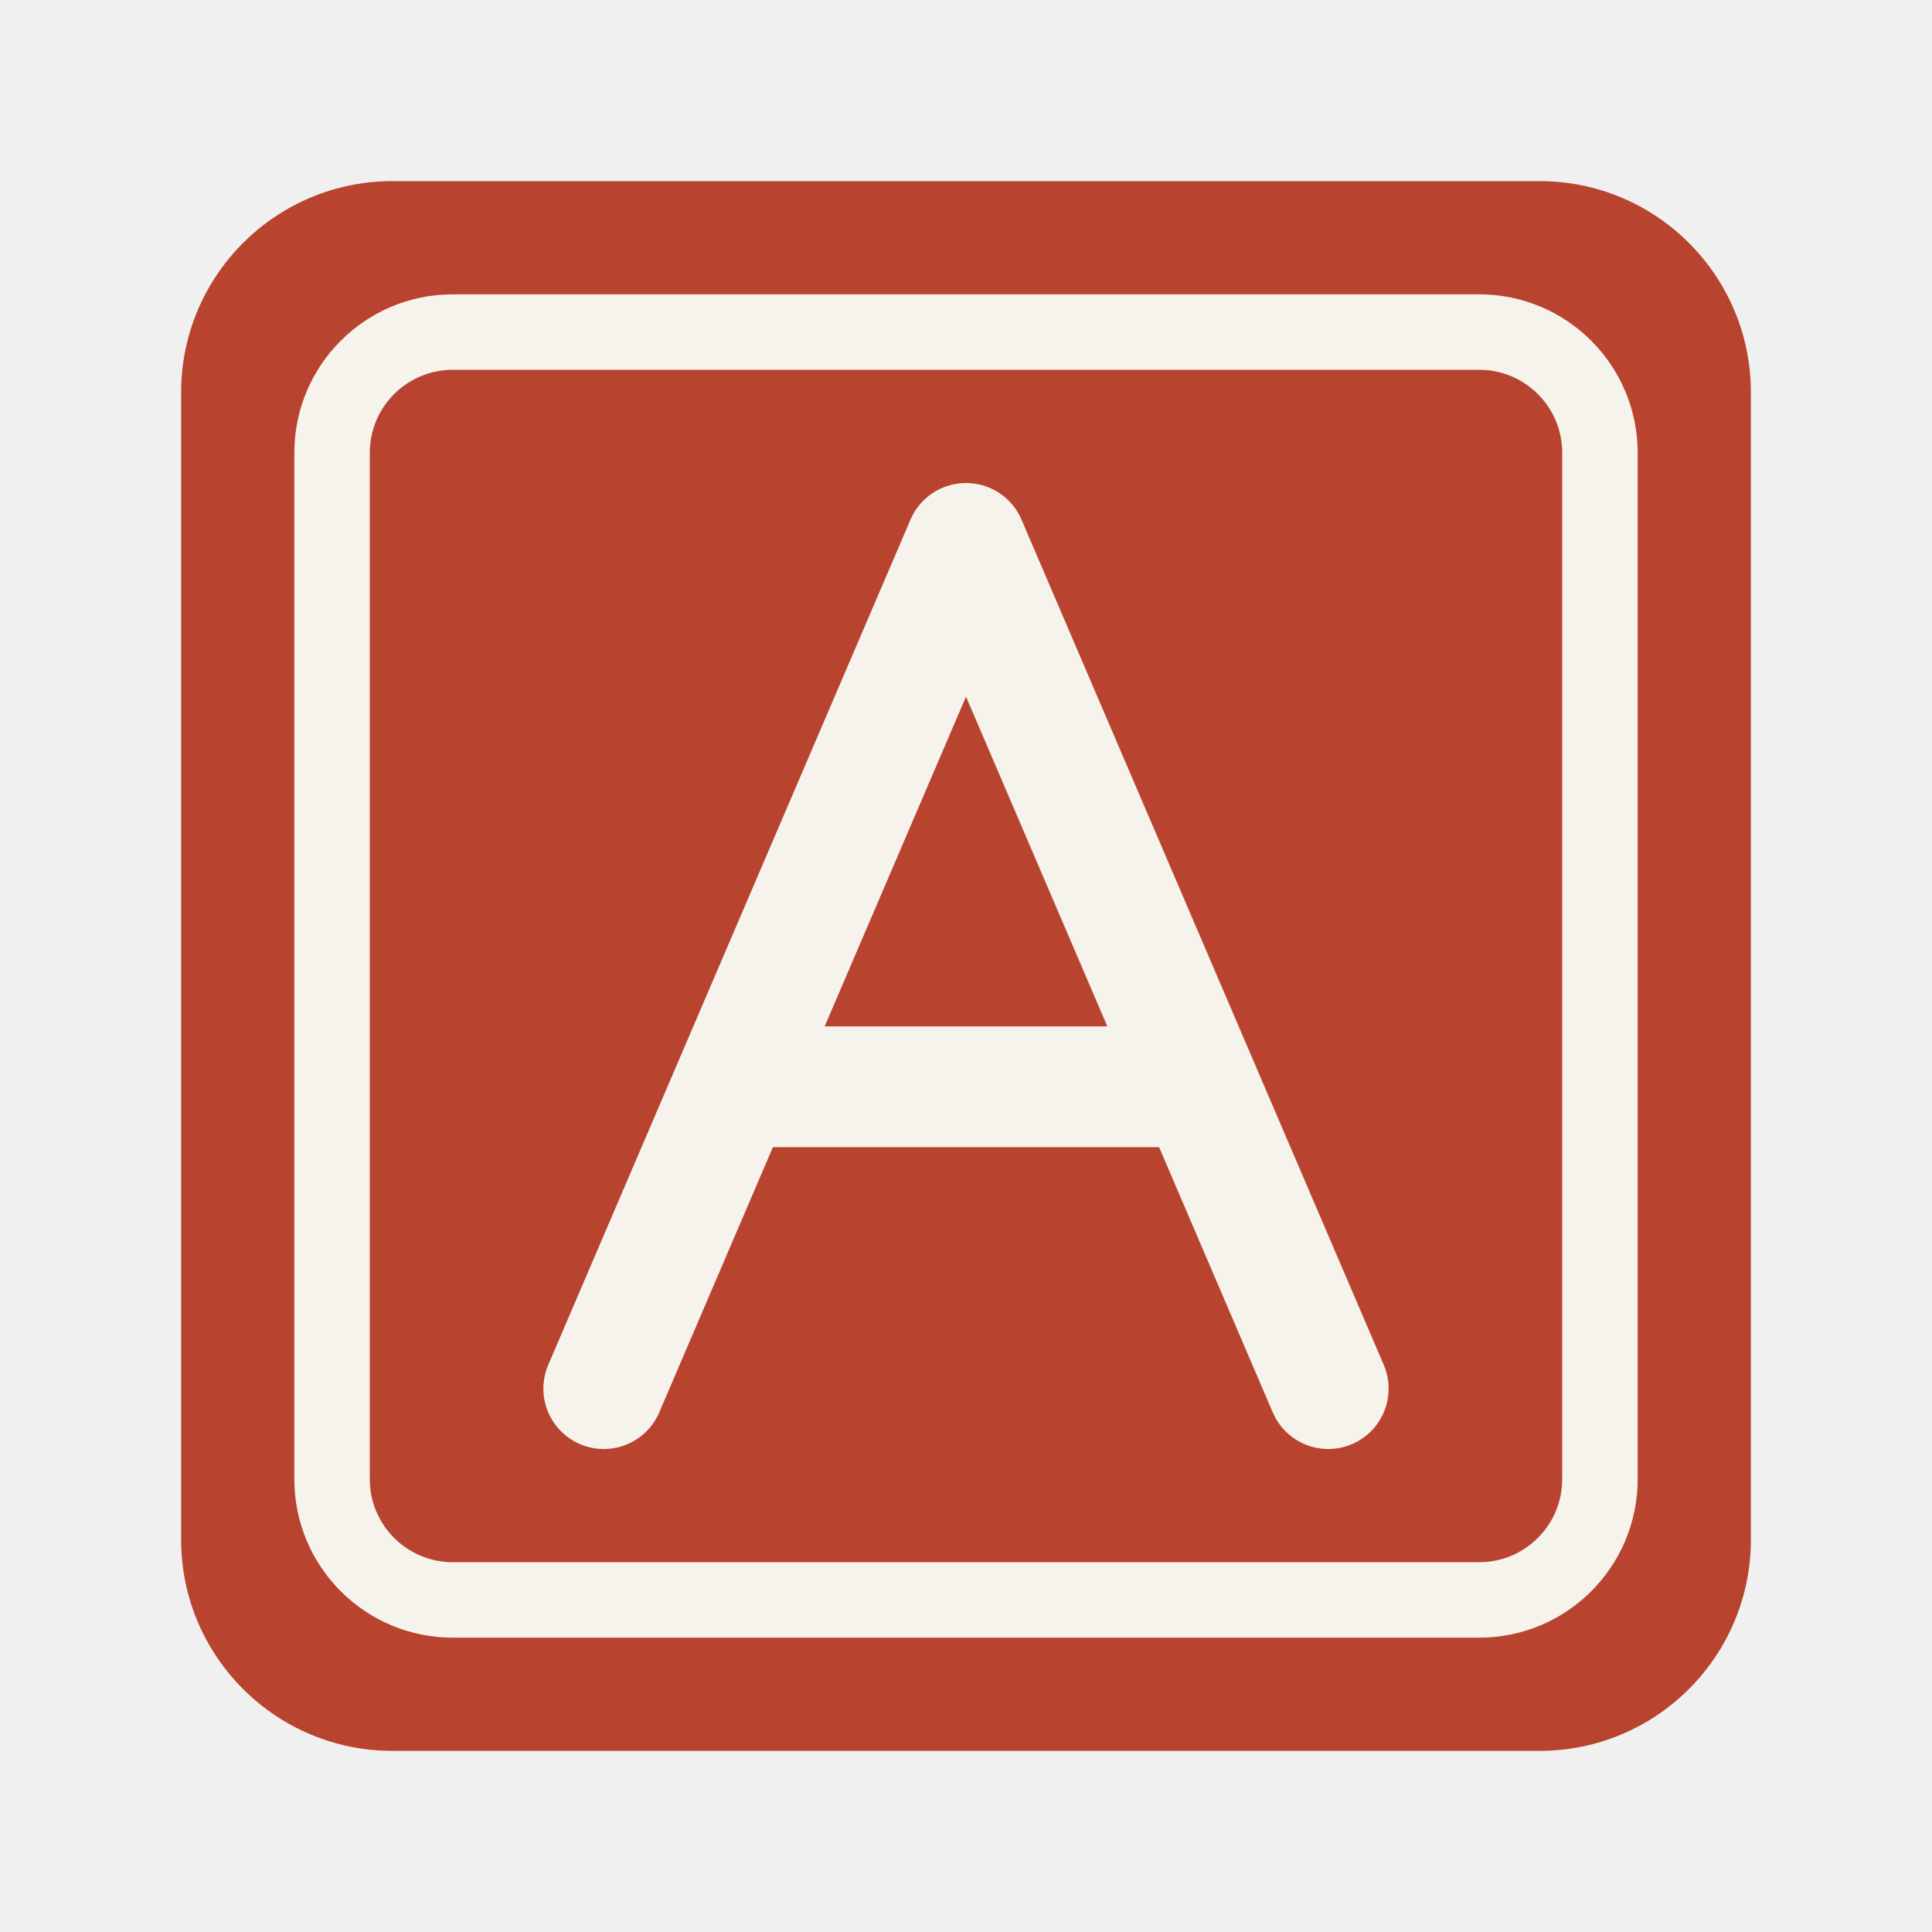
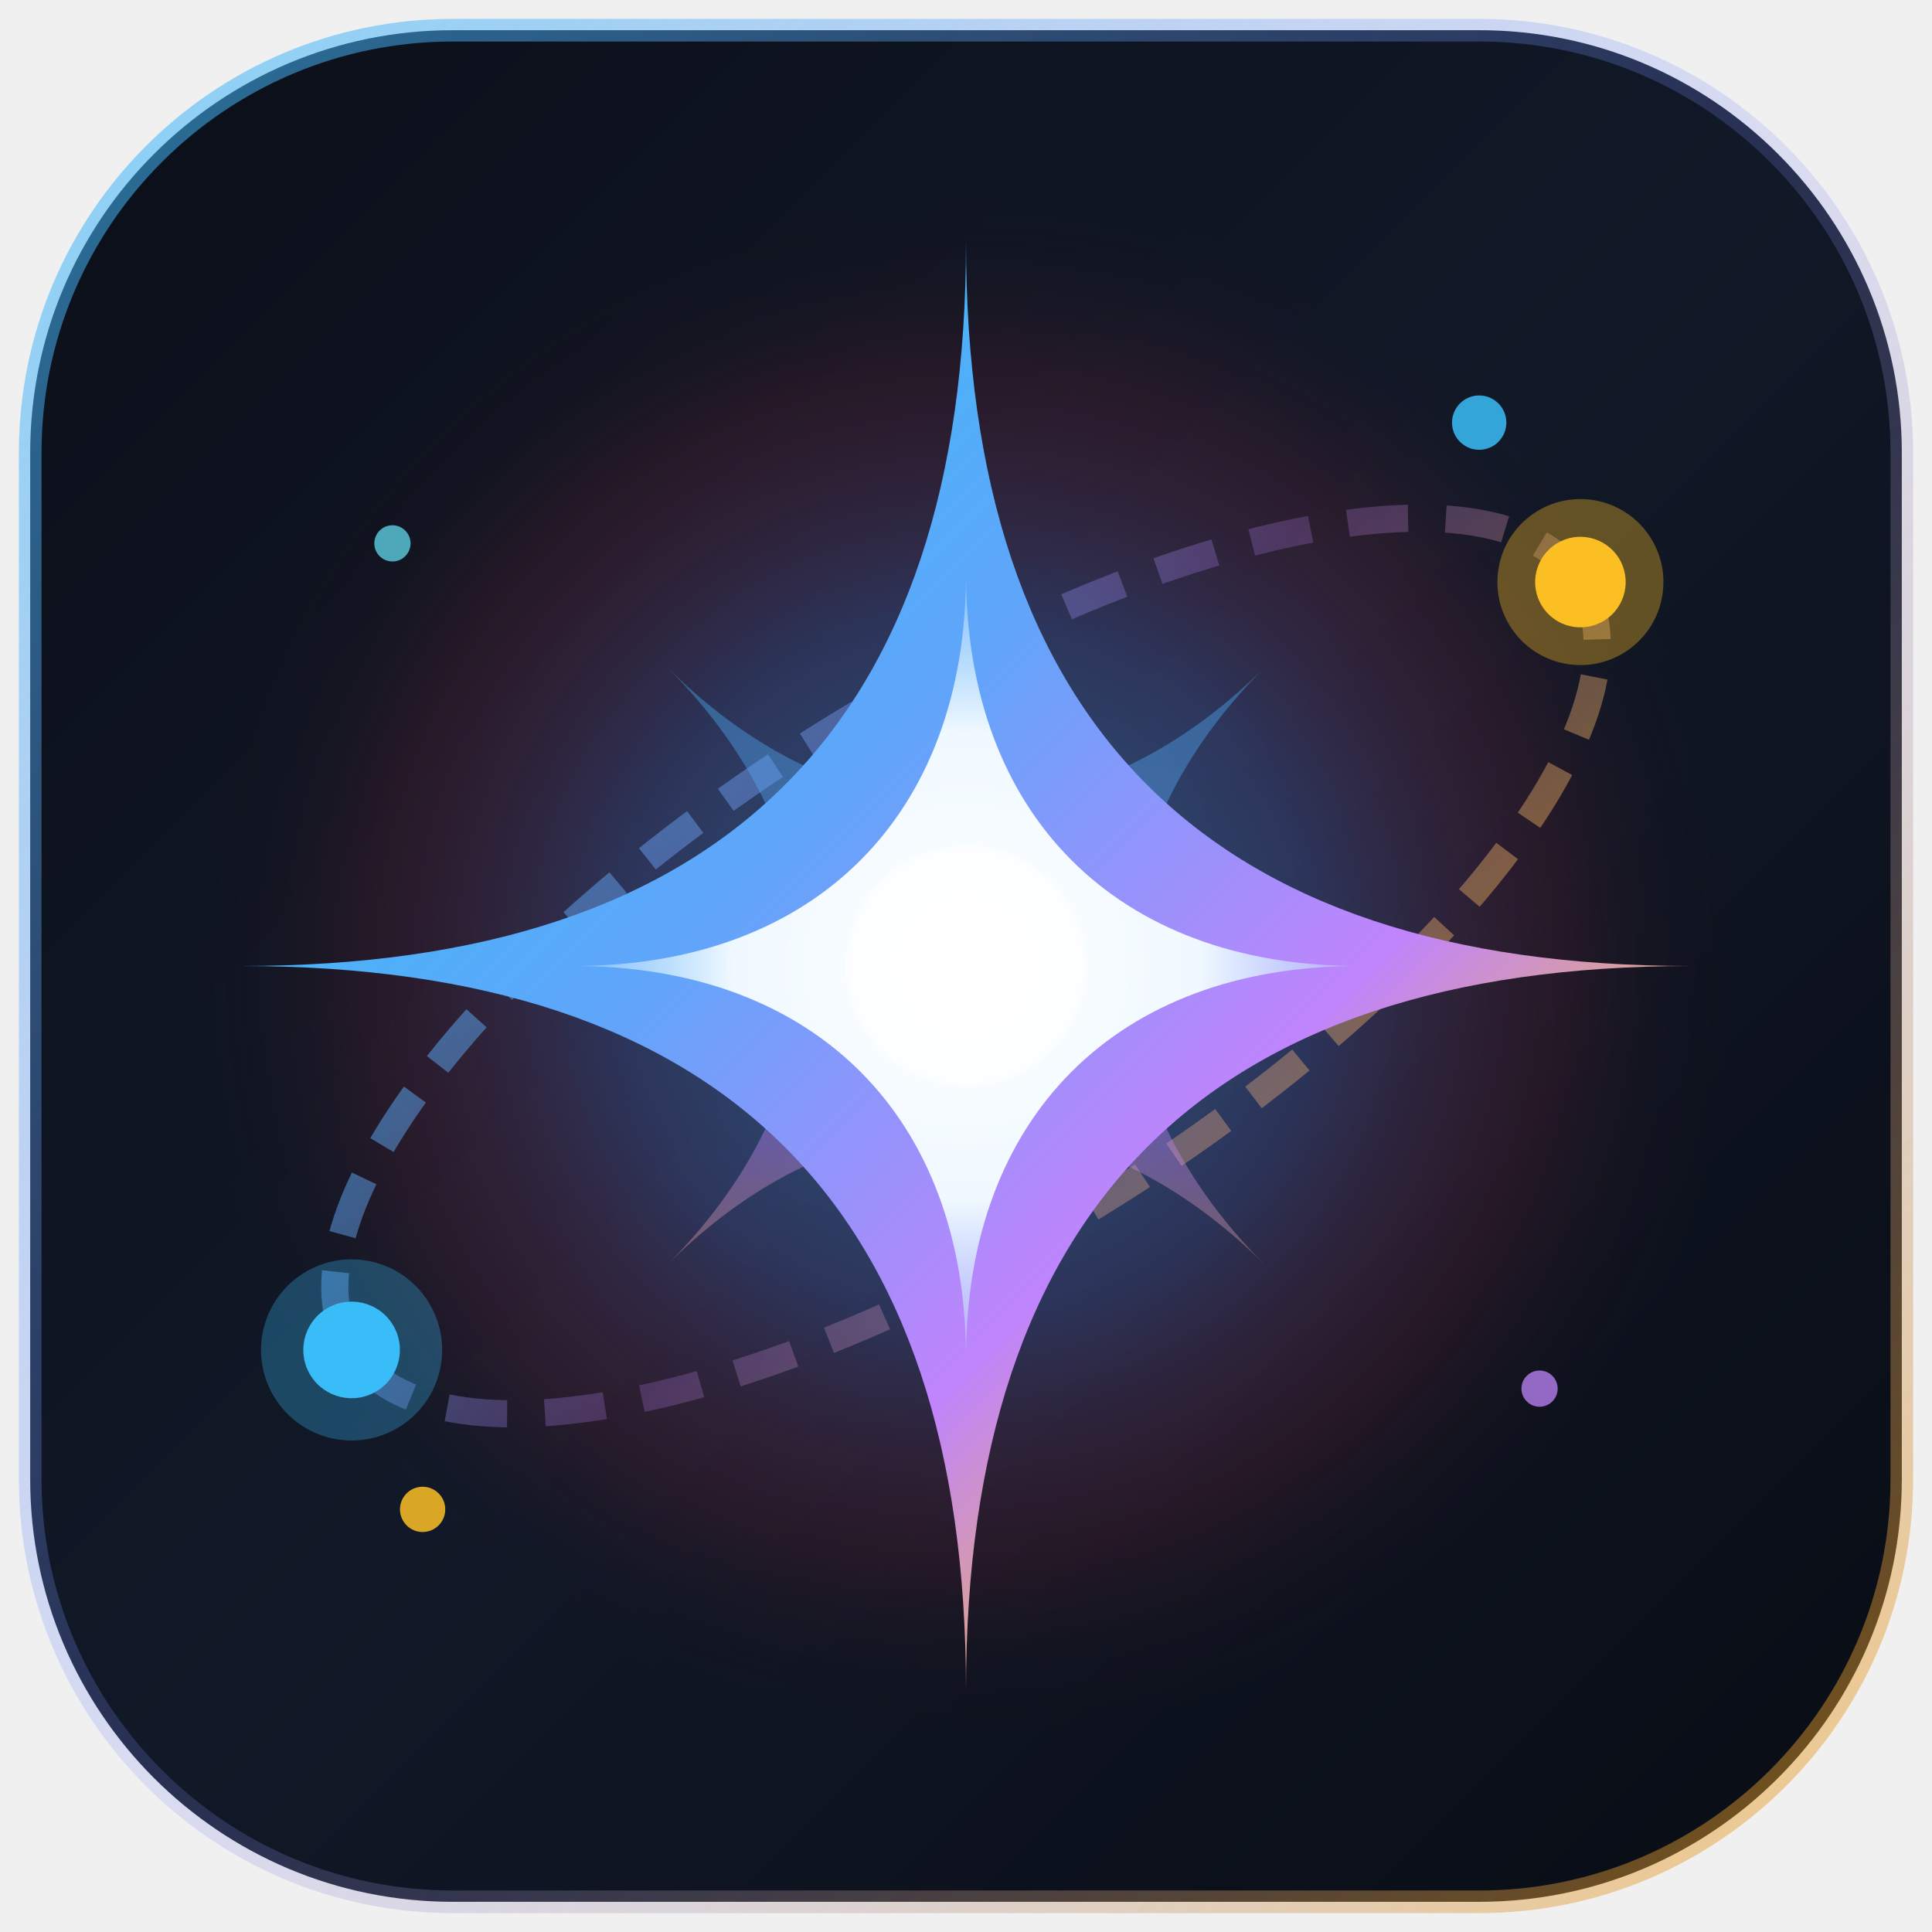
- <svg xmlns="http://www.w3.org/2000/svg" viewBox="0 0 64 64">
-   <rect x="6" y="6" width="52" height="52" rx="7" fill="#b8432f" />
-   <rect x="11" y="11" width="42" height="42" rx="4" fill="none" stroke="#f6f3ec" stroke-width="2.5" />
-   <path d="M32 18 L44 46 M32 18 L20 46 M24.5 36 H39.5" stroke="#f6f3ec" stroke-width="4" stroke-linecap="round" fill="none" />
+ <svg xmlns="http://www.w3.org/2000/svg" viewBox="0 0 128 128" width="100%" height="100%">
+   <defs>
+     <linearGradient id="bgGrad" x1="0%" y1="0%" x2="100%" y2="100%">
+       <stop offset="0%" stop-color="#0b0f19" />
+       <stop offset="50%" stop-color="#111827" />
+       <stop offset="100%" stop-color="#080c14" />
+     </linearGradient>
+     <linearGradient id="borderGrad" x1="0%" y1="0%" x2="100%" y2="100%">
+       <stop offset="0%" stop-color="#38bdf8" stop-opacity="0.6" />
+       <stop offset="50%" stop-color="#818cf8" stop-opacity="0.2" />
+       <stop offset="100%" stop-color="#f59e0b" stop-opacity="0.5" />
+     </linearGradient>
+     <radialGradient id="nebulaGlow" cx="50%" cy="50%" r="50%">
+       <stop offset="0%" stop-color="#38bdf8" stop-opacity="0.45" />
+       <stop offset="45%" stop-color="#818cf8" stop-opacity="0.25" />
+       <stop offset="75%" stop-color="#f43f5e" stop-opacity="0.1" />
+       <stop offset="100%" stop-color="#0b0f19" stop-opacity="0" />
+     </radialGradient>
+     <linearGradient id="sparkGrad" x1="15%" y1="15%" x2="85%" y2="85%">
+       <stop offset="0%" stop-color="#38bdf8" />
+       <stop offset="35%" stop-color="#60a5fa" />
+       <stop offset="70%" stop-color="#c084fc" />
+       <stop offset="100%" stop-color="#fbbf24" />
+     </linearGradient>
+     <radialGradient id="coreWhite" cx="50%" cy="50%" r="50%">
+       <stop offset="0%" stop-color="#ffffff" />
+       <stop offset="60%" stop-color="#f0f9ff" />
+       <stop offset="100%" stop-color="#bae6fd" stop-opacity="0.4" />
+     </radialGradient>
+     <linearGradient id="orbitGrad" x1="0%" y1="0%" x2="100%" y2="100%">
+       <stop offset="0%" stop-color="#38bdf8" stop-opacity="0.8" />
+       <stop offset="50%" stop-color="#c084fc" stop-opacity="0.3" />
+       <stop offset="100%" stop-color="#fbbf24" stop-opacity="0.7" />
+     </linearGradient>
+   </defs>
+   <rect x="2" y="2" width="124" height="124" rx="28" fill="url(#bgGrad)" />
+   <rect x="2" y="2" width="124" height="124" rx="28" fill="none" stroke="url(#borderGrad)" stroke-width="1.5" />
+   <circle cx="64" cy="64" r="52" fill="url(#nebulaGlow)" />
+   <g transform="rotate(-32 64 64)">
+     <ellipse cx="64" cy="64" rx="48" ry="18" fill="none" stroke="url(#orbitGrad)" stroke-width="1.8" stroke-dasharray="4 2.5" opacity="0.75" />
+     <circle cx="16" cy="64" r="3.2" fill="#38bdf8" />
+     <circle cx="16" cy="64" r="6" fill="#38bdf8" opacity="0.3" />
+     <circle cx="112" cy="64" r="3" fill="#fbbf24" />
+     <circle cx="112" cy="64" r="5.5" fill="#fbbf24" opacity="0.35" />
+   </g>
+   <path d="M64 36 C64 53 53 64 36 64 C53 64 64 75 64 92 C64 75 75 64 92 64 C75 64 64 53 64 36 Z" fill="url(#sparkGrad)" opacity="0.4" transform="rotate(45 64 64)" />
+   <path d="M64 16 C64 48 48 64 16 64 C48 64 64 80 64 112 C64 80 80 64 112 64 C80 64 64 48 64 16 Z" fill="url(#sparkGrad)" />
+   <path d="M64 38 C64 54 54 64 38 64 C54 64 64 74 64 90 C64 74 74 64 90 64 C74 64 64 54 64 38 Z" fill="url(#coreWhite)" />
+   <circle cx="64" cy="64" r="4.5" fill="#ffffff" />
+   <circle cx="64" cy="64" r="8" fill="#ffffff" opacity="0.5" />
+   <circle cx="98" cy="28" r="1.8" fill="#38bdf8" opacity="0.85" />
+   <circle cx="28" cy="100" r="1.5" fill="#fbbf24" opacity="0.85" />
+   <circle cx="102" cy="92" r="1.2" fill="#c084fc" opacity="0.75" />
+   <circle cx="26" cy="36" r="1.2" fill="#67e8f9" opacity="0.7" />
</svg>
